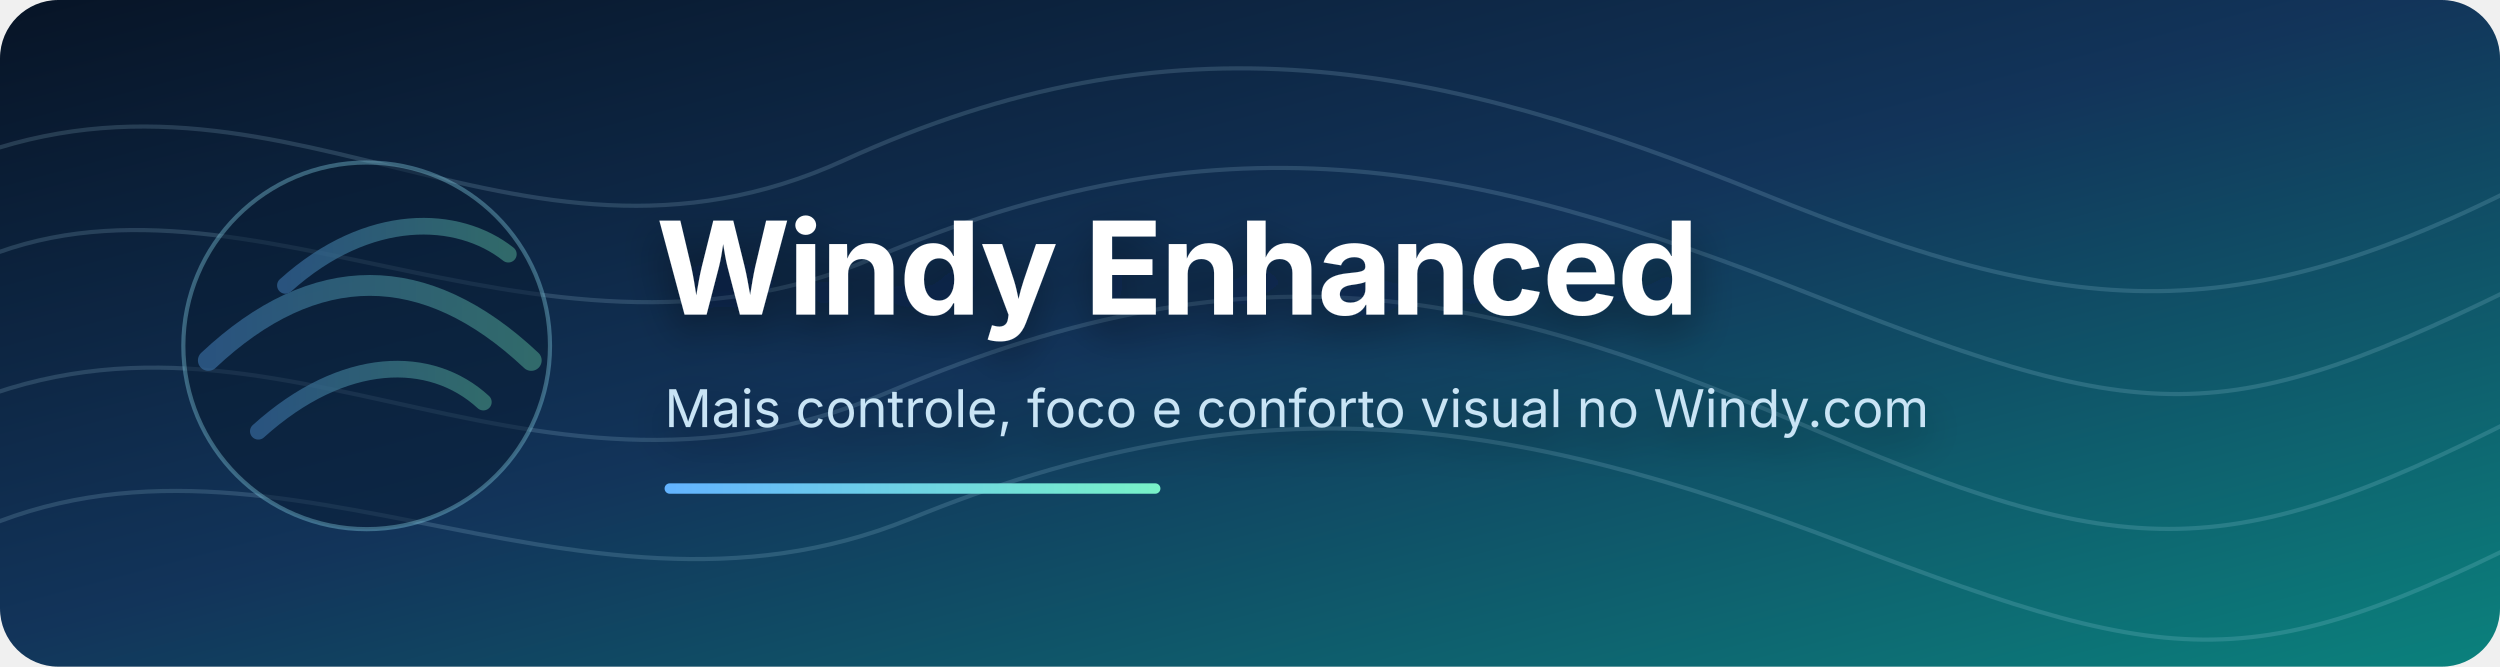
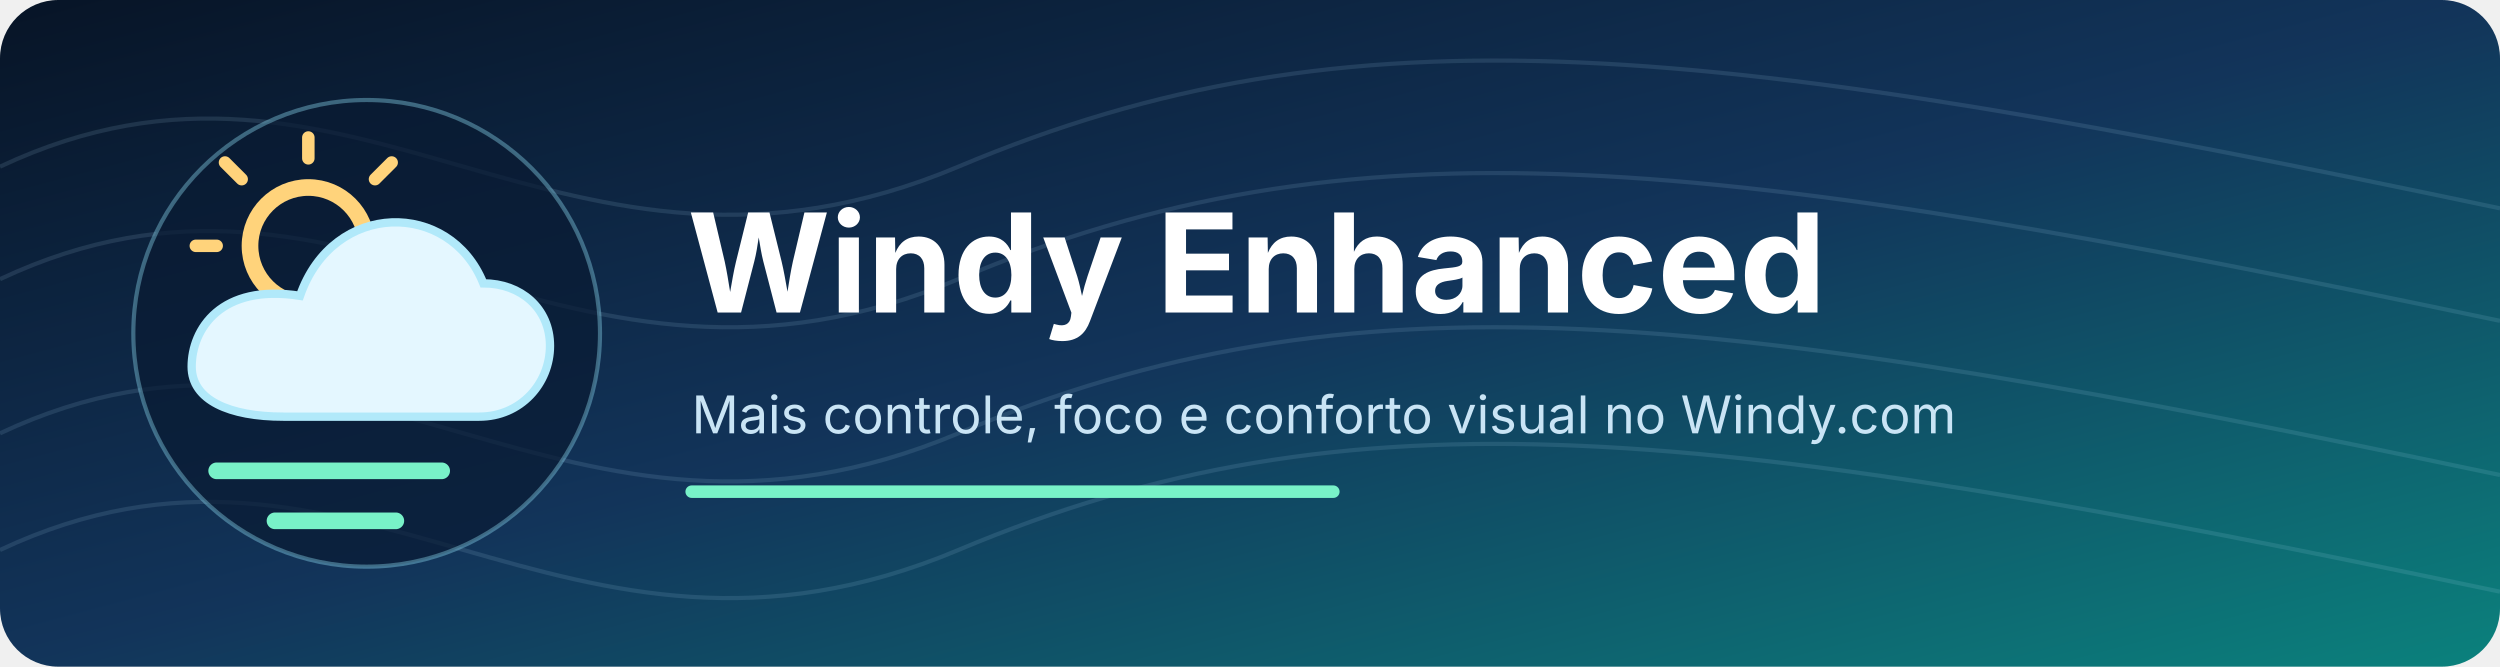
- <svg xmlns="http://www.w3.org/2000/svg" width="1200" height="320" viewBox="0 0 1200 320" role="img" aria-labelledby="title description">
+ <svg xmlns="http://www.w3.org/2000/svg" font-family="-apple-system, BlinkMacSystemFont, &quot;Segoe UI&quot;, sans-serif" font-weight="430" data-d-component="svg" fill="currentColor" style="color:rgb(255, 255, 255)" viewBox="0 0 600 160" width="100%">
  <defs>
-     <linearGradient id="background" x1="0" y1="0" x2="1" y2="1">
+     <linearGradient id="bgWeather" x1="0" y1="0" x2="1" y2="1">
      <stop offset="0" stop-color="#071426" />
-       <stop offset="0.48" stop-color="#12345a" />
+       <stop offset="0.5" stop-color="#12345a" />
      <stop offset="1" stop-color="#0b827d" />
    </linearGradient>
-     <linearGradient id="accent" x1="0" y1="0" x2="1" y2="0">
-       <stop offset="0" stop-color="#63b3ff" />
-       <stop offset="1" stop-color="#78f2c8" />
-     </linearGradient>
-     <filter id="shadow" x="-20%" y="-20%" width="140%" height="140%">
-       <feDropShadow dx="0" dy="8" stdDeviation="10" flood-color="#020817" flood-opacity="0.45" />
-     </filter>
  </defs>
-   <rect width="1200" height="320" rx="28" fill="url(#background)" />
-   <g fill="none" stroke="#bce7ff" stroke-opacity="0.16" stroke-width="2">
-     <path d="M-30 82 C130 10 245 150 405 77 S690 30 846 93 1080 161 1240 73" />
-     <path d="M-25 132 C105 61 254 194 419 124 S702 75 871 142 1072 206 1235 124" />
-     <path d="M-40 205 C123 118 246 265 427 188 S718 141 875 208 1078 270 1240 184" />
-     <path d="M-28 263 C122 181 273 316 437 249 S721 198 886 261 1084 326 1242 244" />
-   </g>
-   <g fill="none" stroke="url(#accent)" stroke-linecap="round" opacity="0.75">
-     <path d="M100 173 C151 125 204 125 255 173" stroke-width="10" />
-     <path d="M124 207 C165 170 207 170 232 193" stroke-width="8" />
-     <path d="M137 137 C177 101 220 103 244 122" stroke-width="8" />
-   </g>
-   <circle cx="176" cy="166" r="88" fill="#091b32" fill-opacity="0.52" stroke="#8bd8ed" stroke-opacity="0.36" stroke-width="2" />
-   <g filter="url(#shadow)">
-     <text x="315" y="151" fill="#ffffff" font-family="Segoe UI, Inter, Arial, sans-serif" font-size="62" font-weight="750" letter-spacing="-1">Windy Enhanced</text>
-     <text x="319" y="205" fill="#c9e4f5" font-family="Segoe UI, Inter, Arial, sans-serif" font-size="25" font-weight="400">Mais controle, foco e conforto visual no Windy.com</text>
-   </g>
-   <rect x="319" y="232" width="238" height="5" rx="2.5" fill="url(#accent)" />
+   <rect width="600" height="160" rx="14" fill="url(#bgWeather)" />
+   <path d="M0 40 C85 0 135 80 230 40 S410 10 600 50" fill="none" stroke="#bce7ff" stroke-opacity=".12" />
+   <path d="M0 67 C85 27 135 107 230 67 S410 37 600 77" fill="none" stroke="#bce7ff" stroke-opacity=".12" />
+   <path d="M0 104 C85 64 135 144 230 104 S410 74 600 114" fill="none" stroke="#bce7ff" stroke-opacity=".12" />
+   <path d="M0 132 C85 92 135 172 230 132 S410 102 600 142" fill="none" stroke="#bce7ff" stroke-opacity=".12" />
+   <circle cx="88" cy="80" r="56" fill="#091b32" fill-opacity=".7" stroke="#8bd8ed" stroke-opacity=".4" />
+   <circle cx="74" cy="59" r="14" stroke="#ffd37b" stroke-width="4" fill="none" />
+   <path d="M74 38 V33 M52 59 H47 M58 43 L54 39 M90 43 L94 39" stroke="#ffd37b" stroke-width="3" stroke-linecap="round" />
+   <path d="M68 100 H115 C125 100 132 92 132 83 C132 74 125 68 116 68 C108 48 80 48 72 71 C53 68 46 79 46 88 C46 96 55 100 68 100Z" fill="#e4f7ff" stroke="#b1e9fa" stroke-width="2" />
+   <path d="M52 113 H106 M66 125 H95" stroke="#78f2c8" stroke-width="4" stroke-linecap="round" />
+   <text x="165" y="75" font-size="33" font-weight="bold" fill="white">Windy Enhanced</text>
+   <text x="166" y="104" font-size="12.5" fill="#c9e4f5">Mais controle, foco e conforto visual no Windy.com</text>
+   <path d="M166 118 H320" stroke="#78f2c8" stroke-width="3" stroke-linecap="round" />
</svg>
